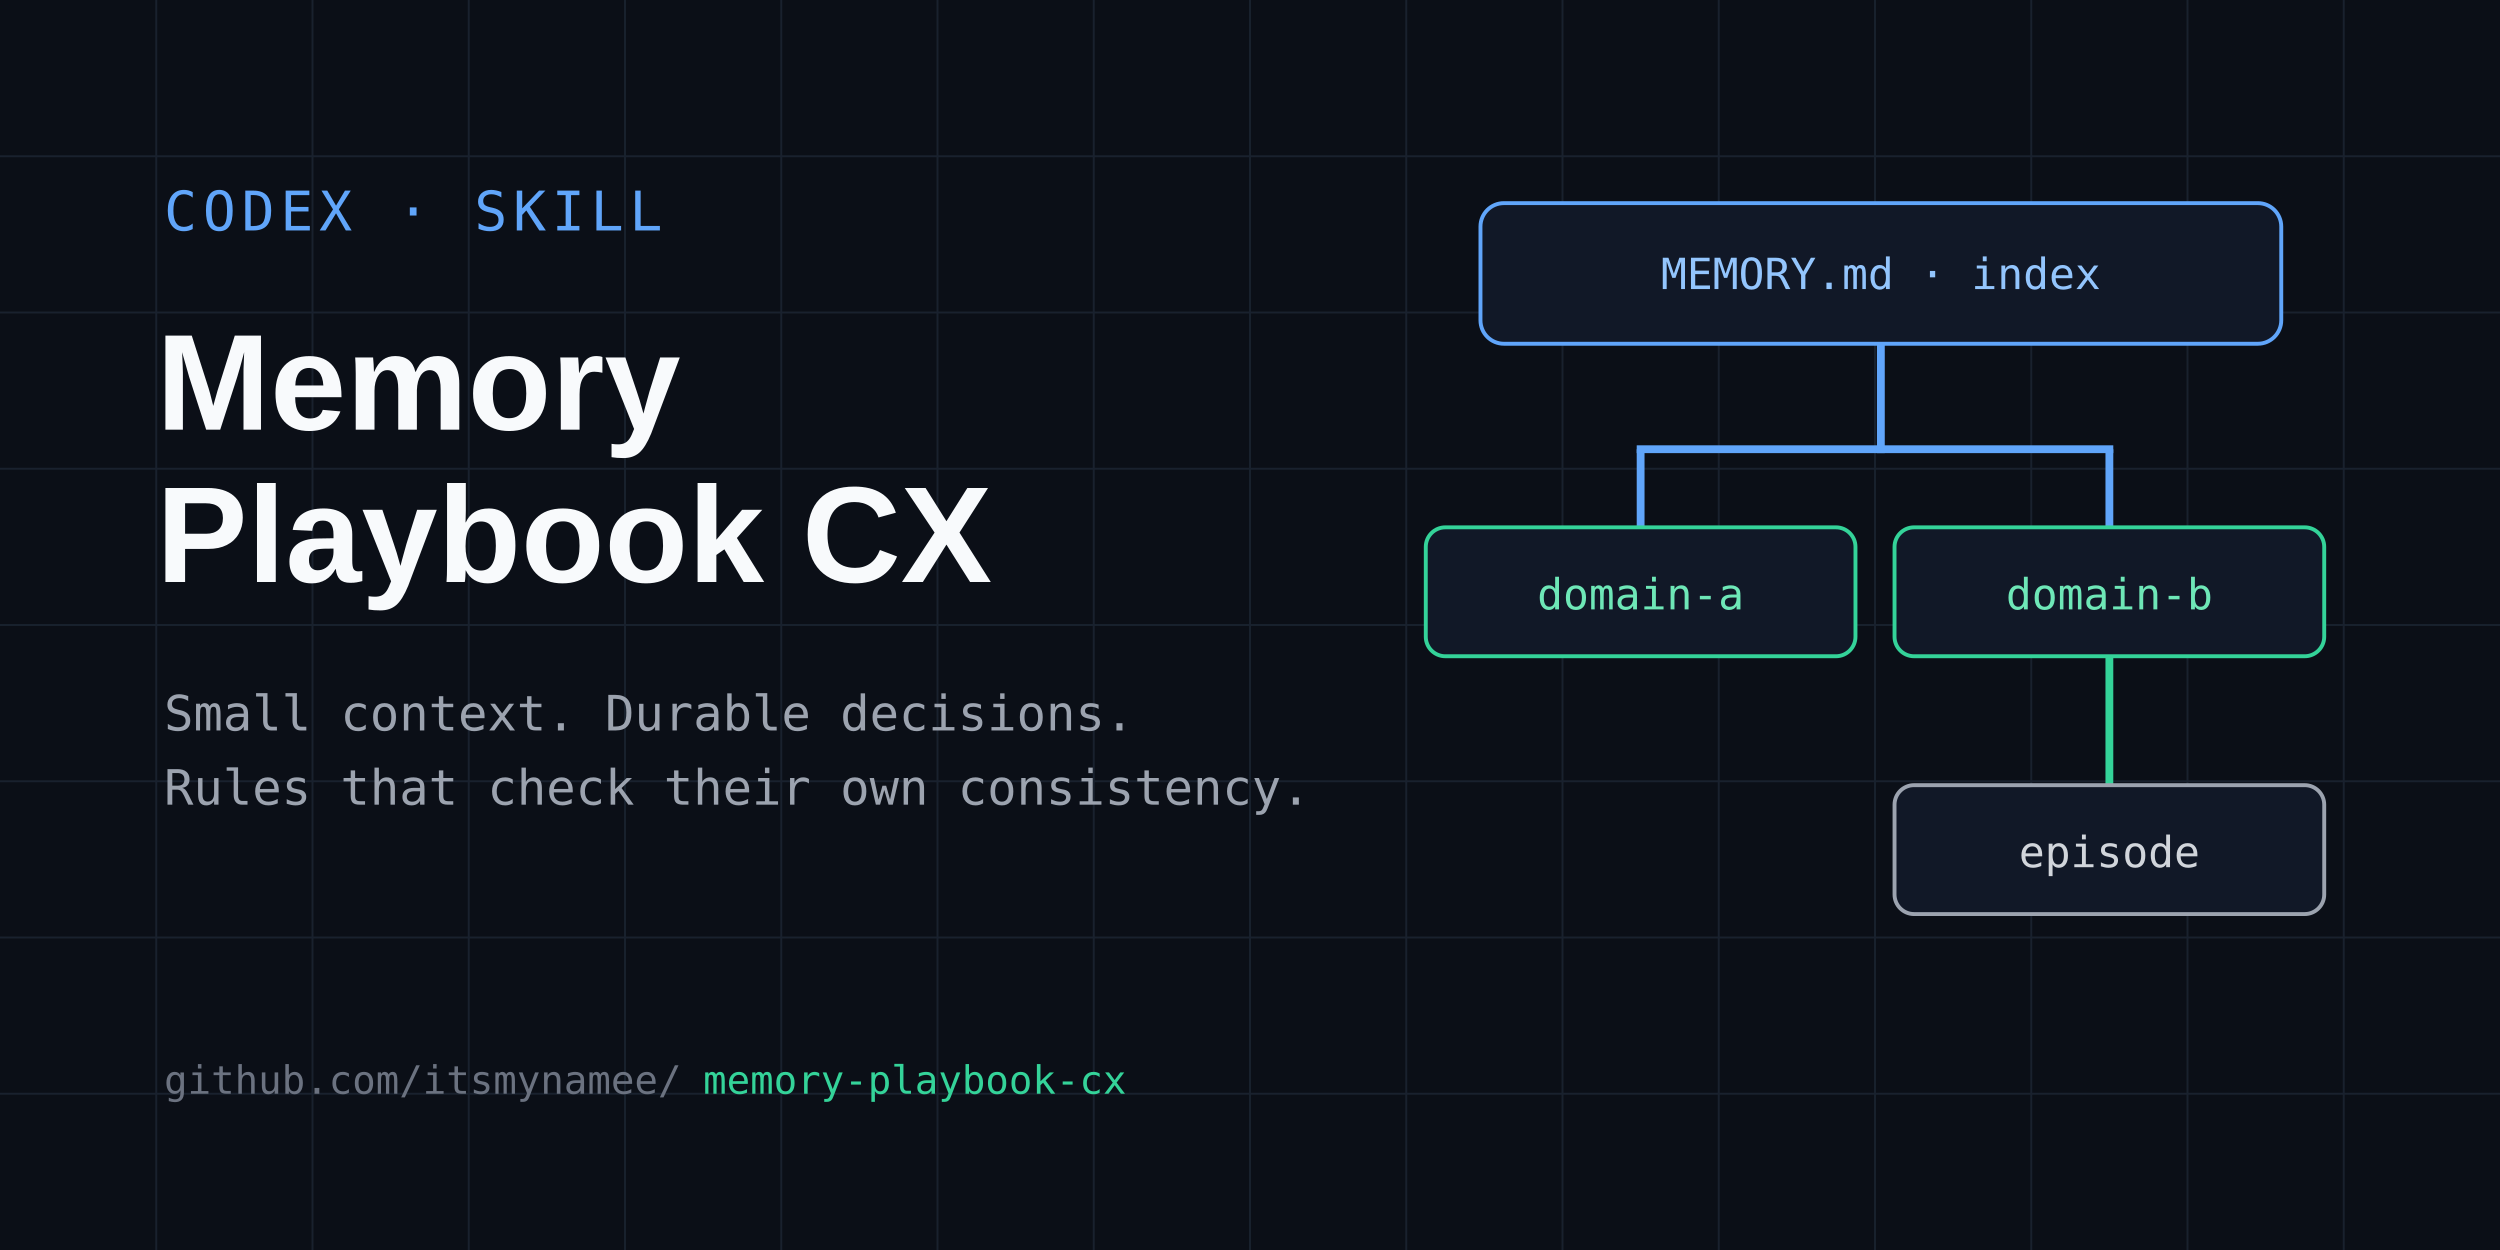
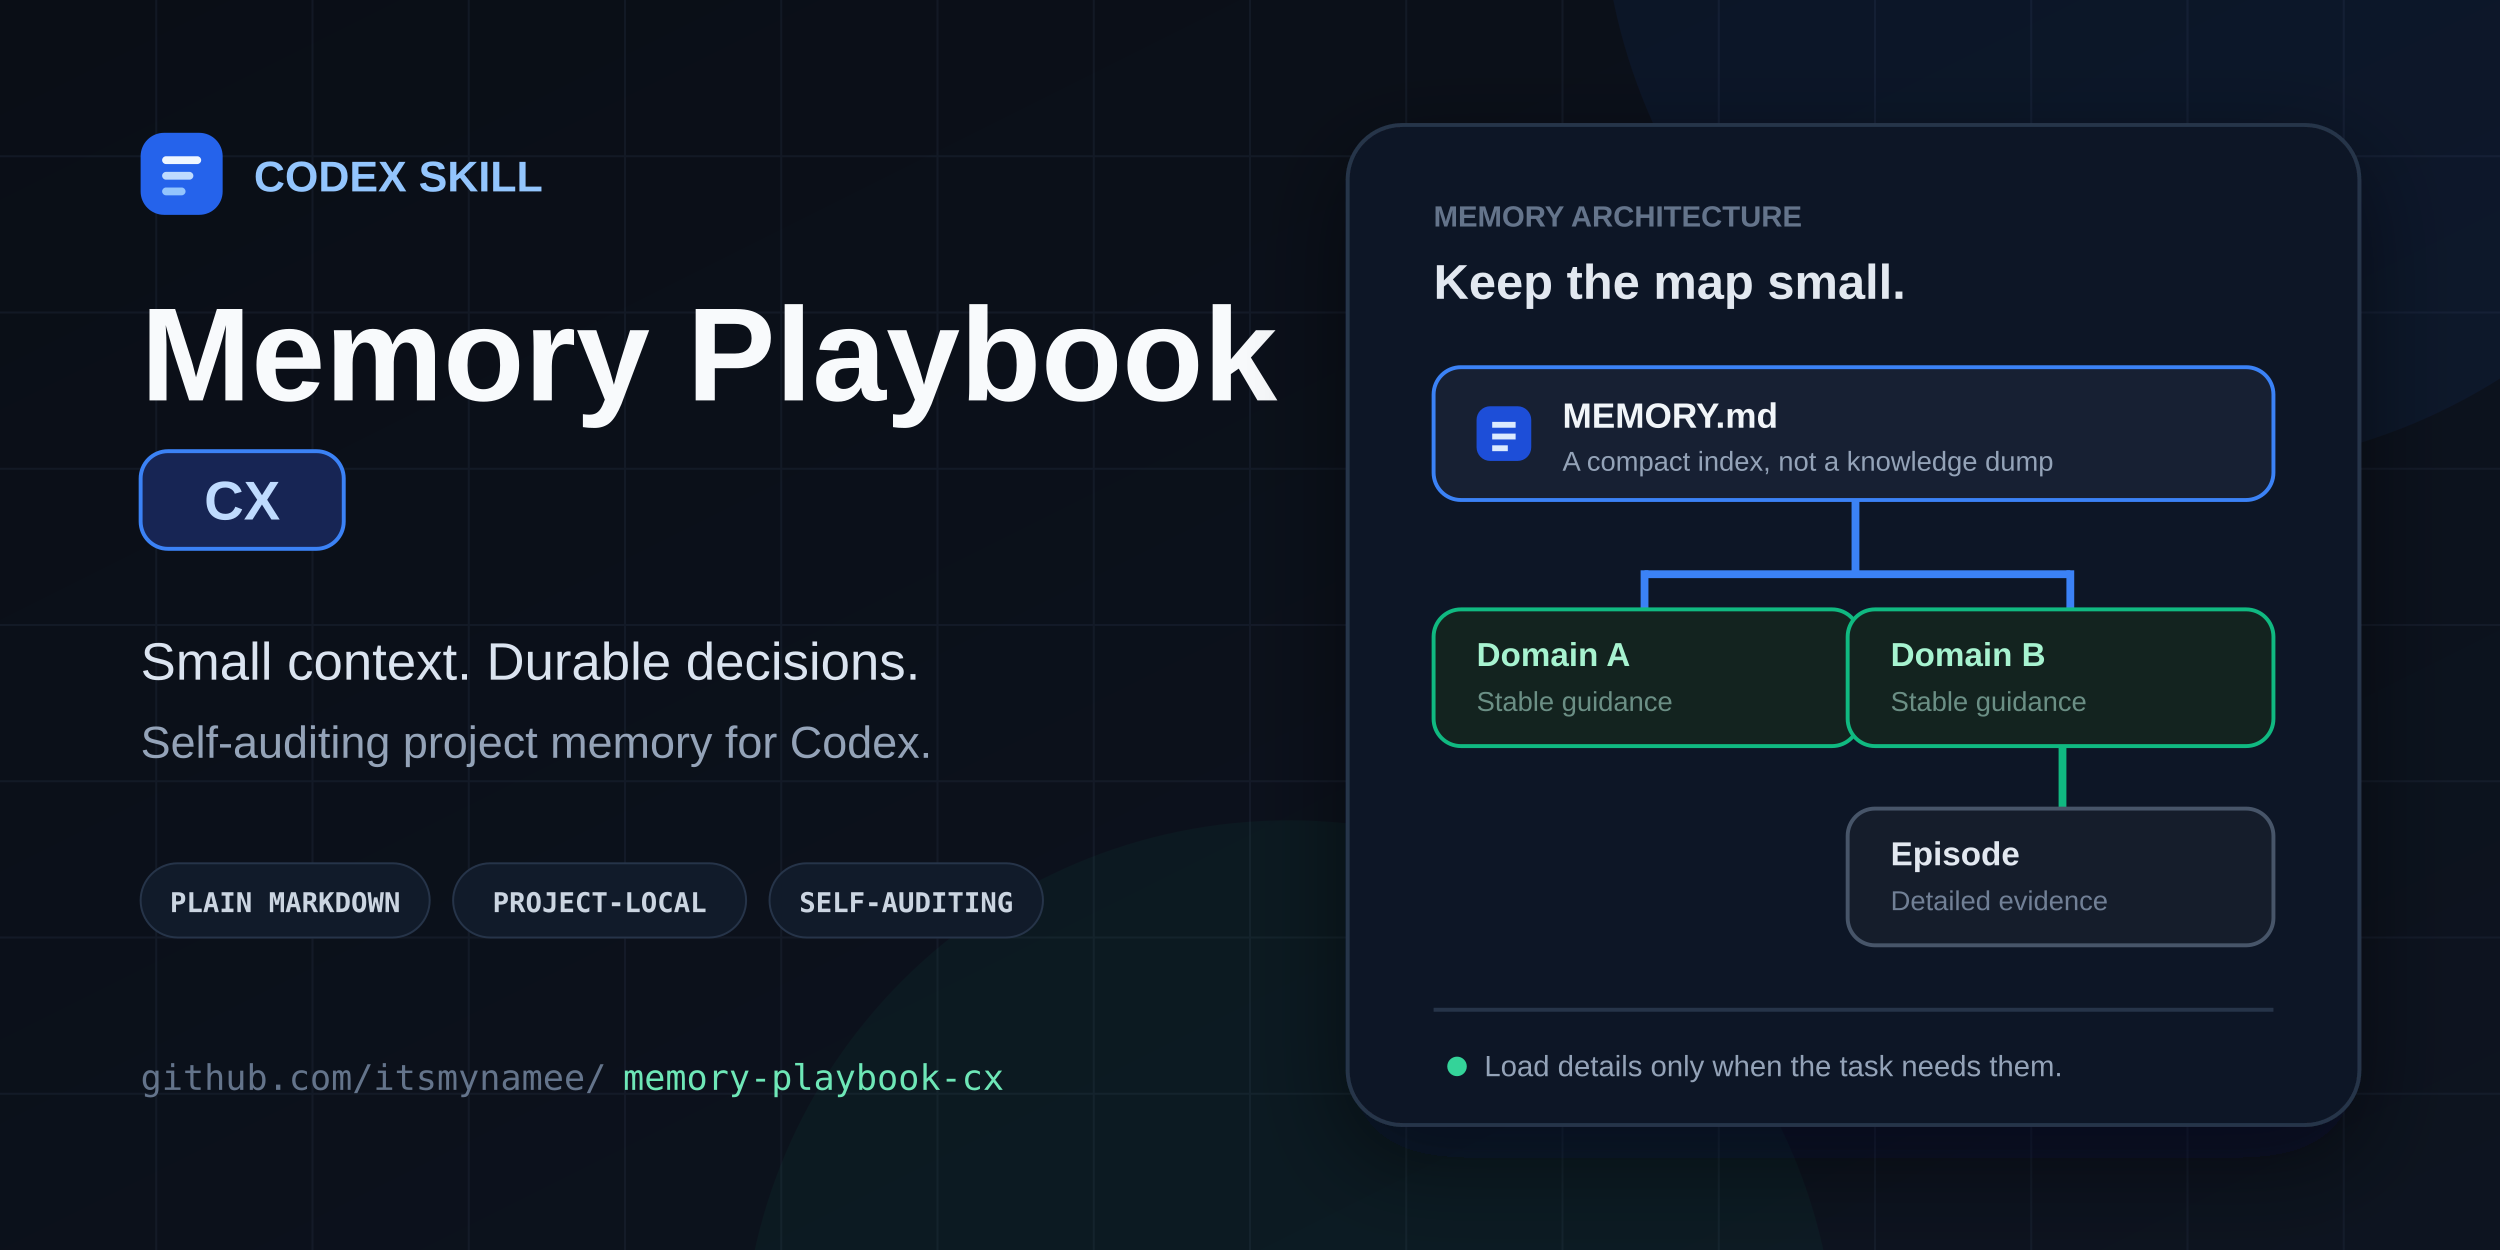
<svg xmlns="http://www.w3.org/2000/svg" width="1280" height="640" viewBox="0 0 1280 640">
-   <rect width="1280" height="640" fill="#0b0f17" />
-   <g stroke="#1f2937" stroke-width="1" opacity="0.7">
+   <defs>
+     <linearGradient id="background" x1="0" y1="0" x2="1" y2="1">
+       <stop offset="0" stop-color="#0a0e16" />
+       <stop offset="1" stop-color="#0d1420" />
+     </linearGradient>
+     <linearGradient id="accent" x1="0" y1="0" x2="1" y2="1">
+       <stop offset="0" stop-color="#60a5fa" />
+       <stop offset="1" stop-color="#34d399" />
+     </linearGradient>
+     <filter id="shadow" x="-20%" y="-20%" width="140%" height="140%">
+       <feDropShadow dx="0" dy="16" stdDeviation="24" flood-color="#020617" flood-opacity="0.5" />
+     </filter>
+   </defs>
+   <rect width="1280" height="640" fill="url(#background)" />
+   <g stroke="#293449" stroke-width="1" opacity="0.28">
    <path d="M0 80H1280M0 160H1280M0 240H1280M0 320H1280M0 400H1280M0 480H1280M0 560H1280" />
    <path d="M80 0V640M160 0V640M240 0V640M320 0V640M400 0V640M480 0V640M560 0V640M640 0V640M720 0V640M800 0V640M880 0V640M960 0V640M1040 0V640M1120 0V640M1200 0V640" />
  </g>
-   <text x="84" y="118" fill="#60a5fa" font-family="ui-monospace, SFMono-Regular, Menlo, monospace" font-size="28" letter-spacing="3">CODEX · SKILL</text>
-   <text x="80" y="220" fill="#f8fafc" font-family="Arial, Helvetica, sans-serif" font-size="70" font-weight="700">Memory</text>
-   <text x="80" y="298" fill="#f8fafc" font-family="Arial, Helvetica, sans-serif" font-size="70" font-weight="700">Playbook CX</text>
-   <text x="84" y="374" fill="#9ca3af" font-family="ui-monospace, SFMono-Regular, Menlo, monospace" font-size="25">Small context. Durable decisions.</text>
-   <text x="84" y="412" fill="#9ca3af" font-family="ui-monospace, SFMono-Regular, Menlo, monospace" font-size="25">Rules that check their own consistency.</text>
-   <g font-family="ui-monospace, SFMono-Regular, Menlo, monospace" font-size="22" text-anchor="middle">
-     <rect x="758" y="104" width="410" height="72" rx="12" fill="#111827" stroke="#60a5fa" stroke-width="2" />
-     <text x="963" y="148" fill="#93c5fd">MEMORY.md · index</text>
-     <rect x="961" y="176" width="4" height="56" fill="#60a5fa" />
-     <rect x="838" y="228" width="244" height="4" fill="#60a5fa" />
-     <rect x="838" y="230" width="4" height="40" fill="#60a5fa" />
-     <rect x="1078" y="230" width="4" height="40" fill="#60a5fa" />
-     <rect x="730" y="270" width="220" height="66" rx="10" fill="#111827" stroke="#34d399" stroke-width="2" />
-     <rect x="970" y="270" width="220" height="66" rx="10" fill="#111827" stroke="#34d399" stroke-width="2" />
-     <text x="840" y="312" fill="#6ee7b7">domain-a</text>
-     <text x="1080" y="312" fill="#6ee7b7">domain-b</text>
-     <rect x="1078" y="336" width="4" height="66" fill="#34d399" />
-     <rect x="970" y="402" width="220" height="66" rx="10" fill="#111827" stroke="#9ca3af" stroke-width="2" />
-     <text x="1080" y="444" fill="#d1d5db">episode</text>
+   <circle cx="1120" cy="-60" r="300" fill="#2563eb" opacity="0.07" />
+   <circle cx="660" cy="700" r="280" fill="#10b981" opacity="0.05" />
+   <g font-family="Arial, Helvetica, sans-serif">
+     <rect x="72" y="68" width="42" height="42" rx="12" fill="#2563eb" />
+     <rect x="83" y="80" width="20" height="4" rx="2" fill="#eff6ff" />
+     <rect x="83" y="88" width="16" height="4" rx="2" fill="#bfdbfe" />
+     <rect x="83" y="96" width="12" height="4" rx="2" fill="#93c5fd" />
+     <text x="130" y="98" fill="#93c5fd" font-size="22" font-weight="700">CODEX SKILL</text>
+     <text x="72" y="205" fill="#f8fafc" font-size="68" font-weight="700">Memory Playbook</text>
+     <rect x="72" y="231" width="104" height="50" rx="14" fill="#172554" stroke="#3b82f6" stroke-width="2" />
+     <text x="124" y="266" fill="#bfdbfe" font-size="28" font-weight="700" text-anchor="middle">CX</text>
+     <text x="72" y="348" fill="#dbe4f0" font-size="27" font-weight="400">Small context. Durable decisions.</text>
+     <text x="72" y="388" fill="#94a3b8" font-size="23">Self-auditing project memory for Codex.</text>
+     <g font-family="Menlo, Monaco, monospace" font-size="14" font-weight="700">
+       <rect x="72" y="442" width="148" height="38" rx="19" fill="#111b2a" stroke="#263449" />
+       <text x="146" y="467" fill="#cbd5e1" text-anchor="middle">PLAIN MARKDOWN</text>
+       <rect x="232" y="442" width="150" height="38" rx="19" fill="#111b2a" stroke="#263449" />
+       <text x="307" y="467" fill="#cbd5e1" text-anchor="middle">PROJECT-LOCAL</text>
+       <rect x="394" y="442" width="140" height="38" rx="19" fill="#111b2a" stroke="#263449" />
+       <text x="464" y="467" fill="#cbd5e1" text-anchor="middle">SELF-AUDITING</text>
+     </g>
+     <text x="72" y="558" fill="#64748b" font-family="Menlo, Monaco, monospace" font-size="18">github.com/itsmynamee/</text>
+     <text x="319" y="558" fill="#6ee7b7" font-family="Menlo, Monaco, monospace" font-size="18">memory-playbook-cx</text>
  </g>
-   <text x="84" y="560" fill="#6b7280" font-family="ui-monospace, SFMono-Regular, Menlo, monospace" font-size="20">github.com/itsmynamee/</text>
-   <text x="360" y="560" fill="#34d399" font-family="ui-monospace, SFMono-Regular, Menlo, monospace" font-size="20">memory-playbook-cx</text>
+   <g filter="url(#shadow)">
+     <rect x="690" y="64" width="518" height="512" rx="28" fill="#0f1725" stroke="#263449" stroke-width="2" />
+   </g>
+   <g font-family="Arial, Helvetica, sans-serif">
+     <text x="734" y="116" fill="#64748b" font-size="15" font-weight="700">MEMORY ARCHITECTURE</text>
+     <text x="734" y="153" fill="#e2e8f0" font-size="25" font-weight="700">Keep the map small.</text>
+     <rect x="734" y="188" width="430" height="68" rx="14" fill="#172033" stroke="#3b82f6" stroke-width="2" />
+     <rect x="756" y="208" width="28" height="28" rx="7" fill="#1d4ed8" />
+     <path d="M764 216h12v3h-12zm0 6h12v3h-12zm0 6h8v3h-8z" fill="#dbeafe" />
+     <text x="800" y="219" fill="#f1f5f9" font-size="18" font-weight="700">MEMORY.md</text>
+     <text x="800" y="241" fill="#94a3b8" font-size="14">A compact index, not a knowledge dump</text>
+     <rect x="948" y="256" width="4" height="38" fill="#3b82f6" />
+     <rect x="842" y="292" width="218" height="4" fill="#3b82f6" />
+     <rect x="840" y="292" width="4" height="22" fill="#3b82f6" />
+     <rect x="1058" y="292" width="4" height="22" fill="#3b82f6" />
+     <rect x="734" y="312" width="218" height="70" rx="14" fill="#13231f" stroke="#10b981" stroke-width="2" />
+     <rect x="946" y="312" width="218" height="70" rx="14" fill="#13231f" stroke="#10b981" stroke-width="2" />
+     <text x="756" y="341" fill="#a7f3d0" font-size="17" font-weight="700">Domain A</text>
+     <text x="756" y="364" fill="#6b8f85" font-size="14">Stable guidance</text>
+     <text x="968" y="341" fill="#a7f3d0" font-size="17" font-weight="700">Domain B</text>
+     <text x="968" y="364" fill="#6b8f85" font-size="14">Stable guidance</text>
+     <rect x="1054" y="382" width="4" height="34" fill="#10b981" />
+     <rect x="946" y="414" width="218" height="70" rx="14" fill="#151d2b" stroke="#475569" stroke-width="2" />
+     <text x="968" y="443" fill="#e2e8f0" font-size="17" font-weight="700">Episode</text>
+     <text x="968" y="466" fill="#718096" font-size="14">Detailed evidence</text>
+     <rect x="734" y="516" width="430" height="2" fill="#263449" />
+     <circle cx="746" cy="546" r="5" fill="#34d399" />
+     <text x="760" y="551" fill="#94a3b8" font-size="15">Load details only when the task needs them.</text>
+   </g>
</svg>
